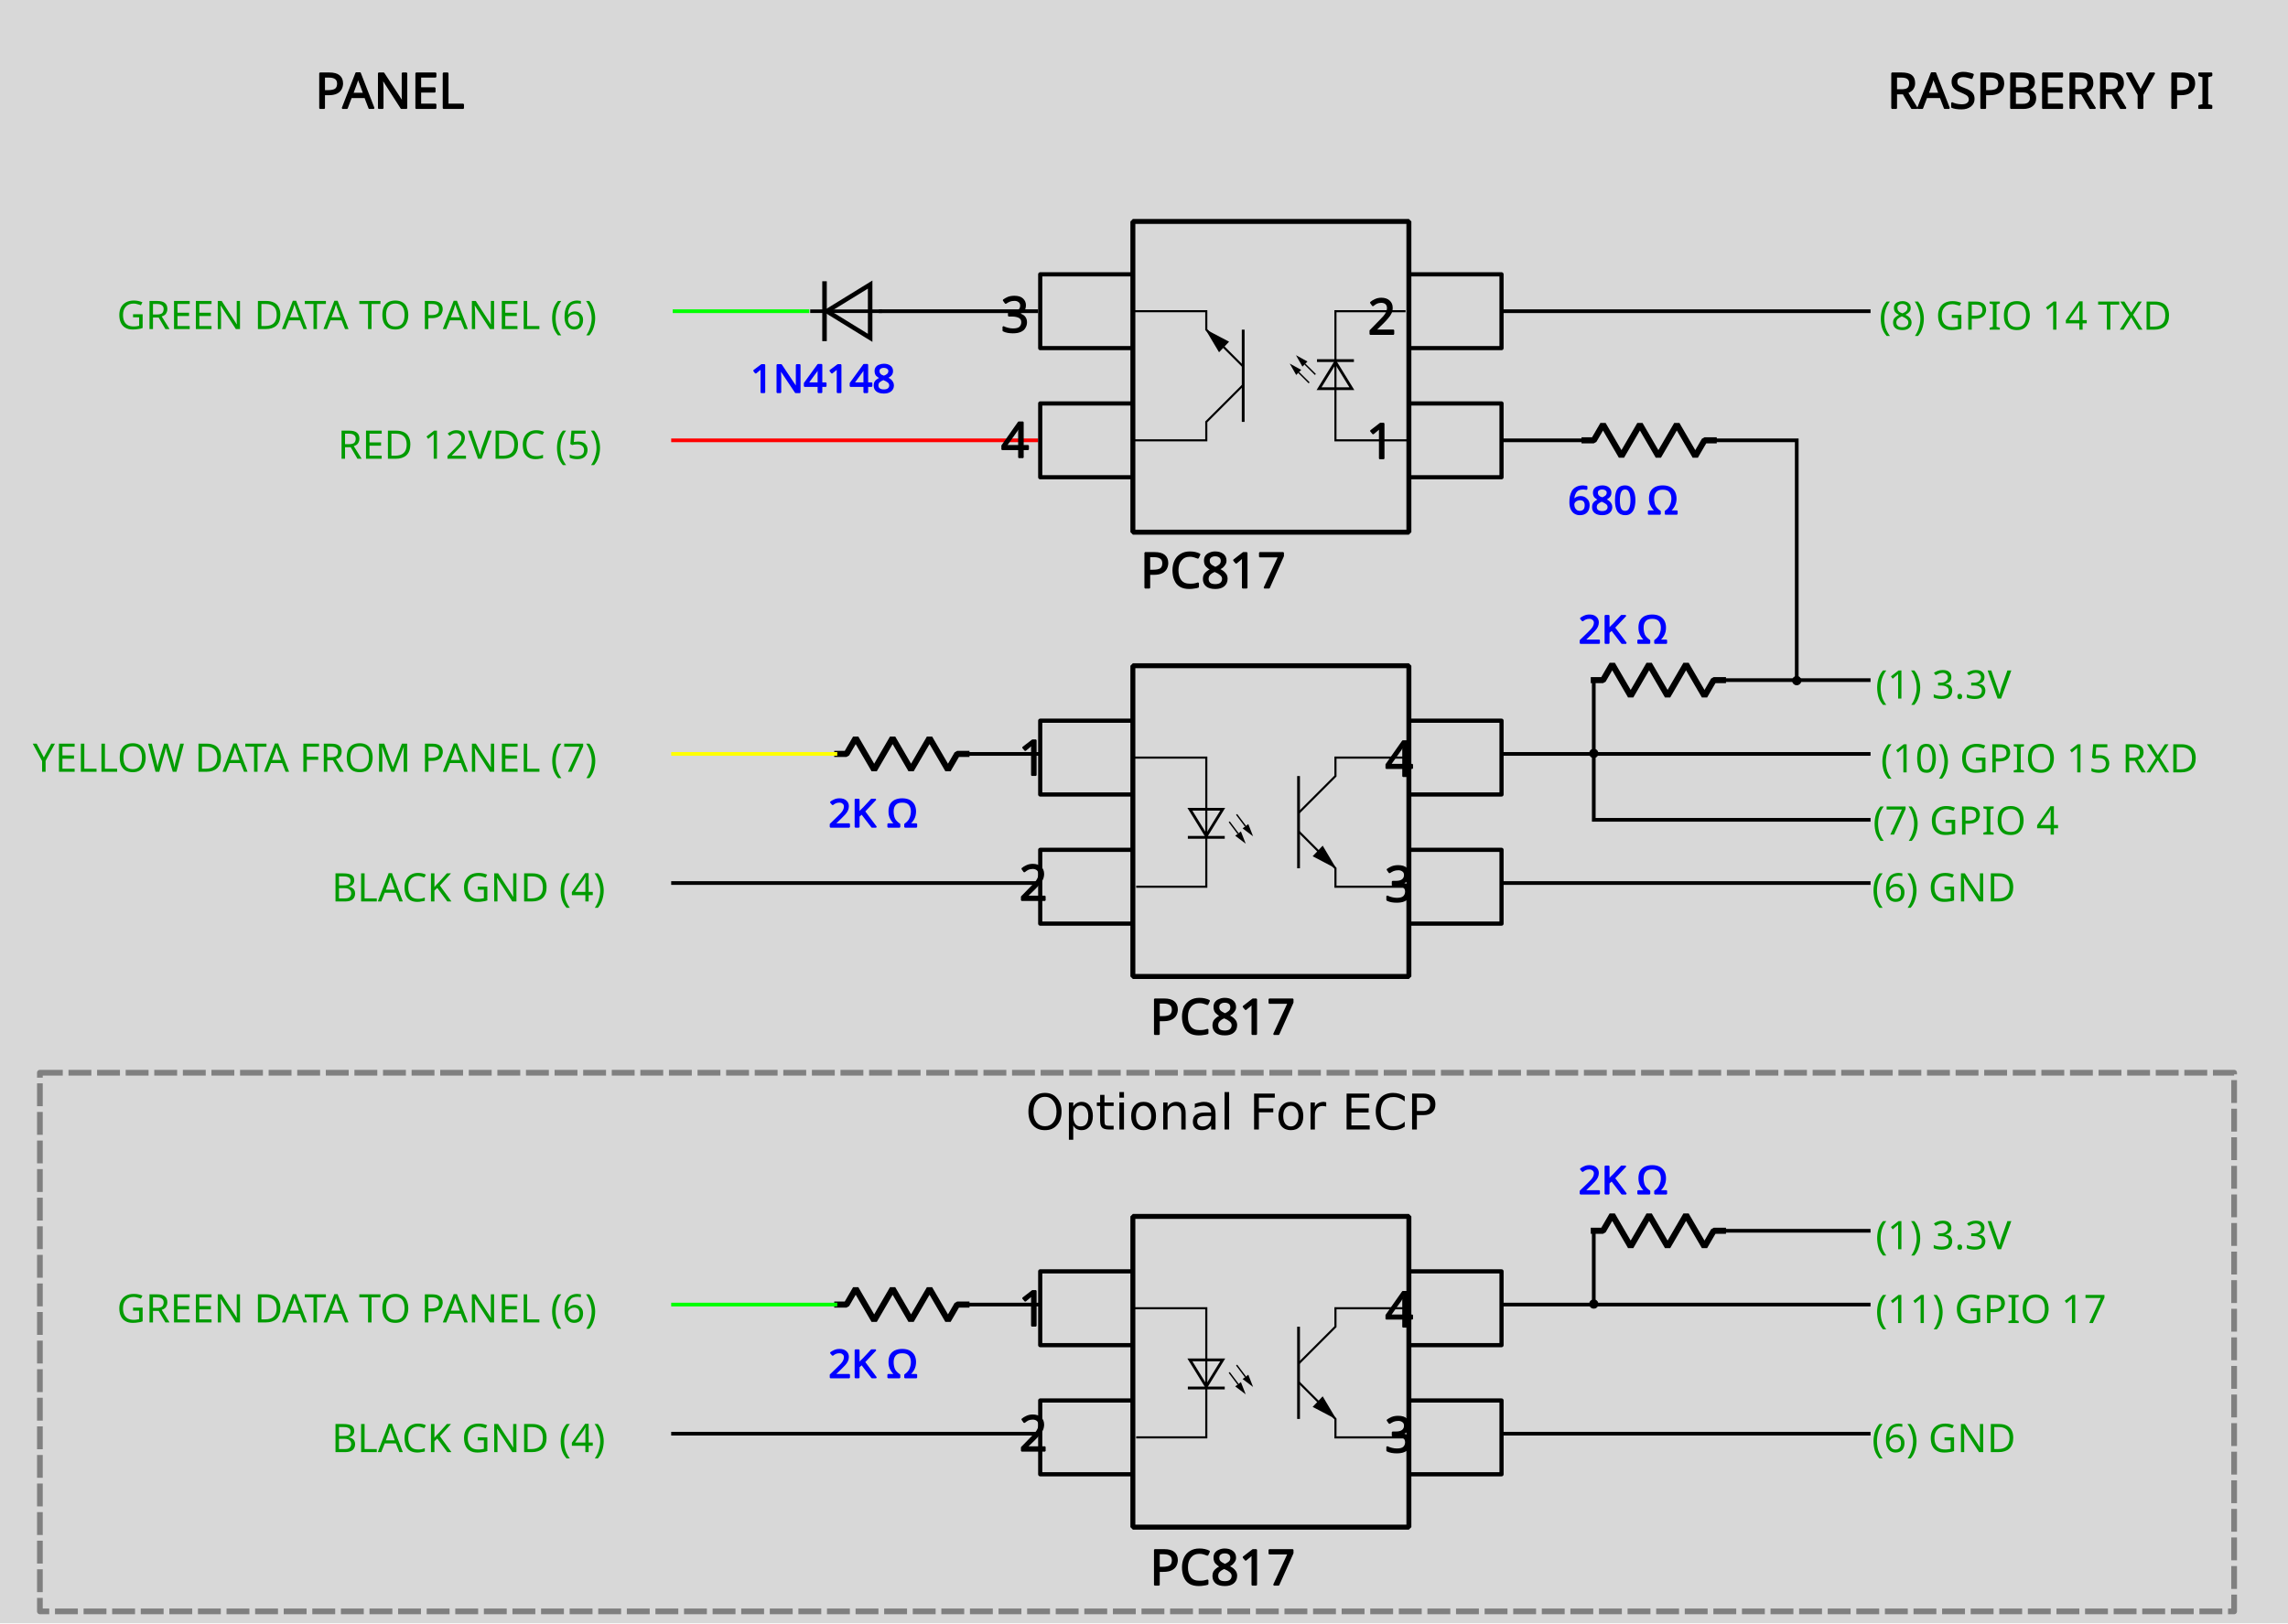
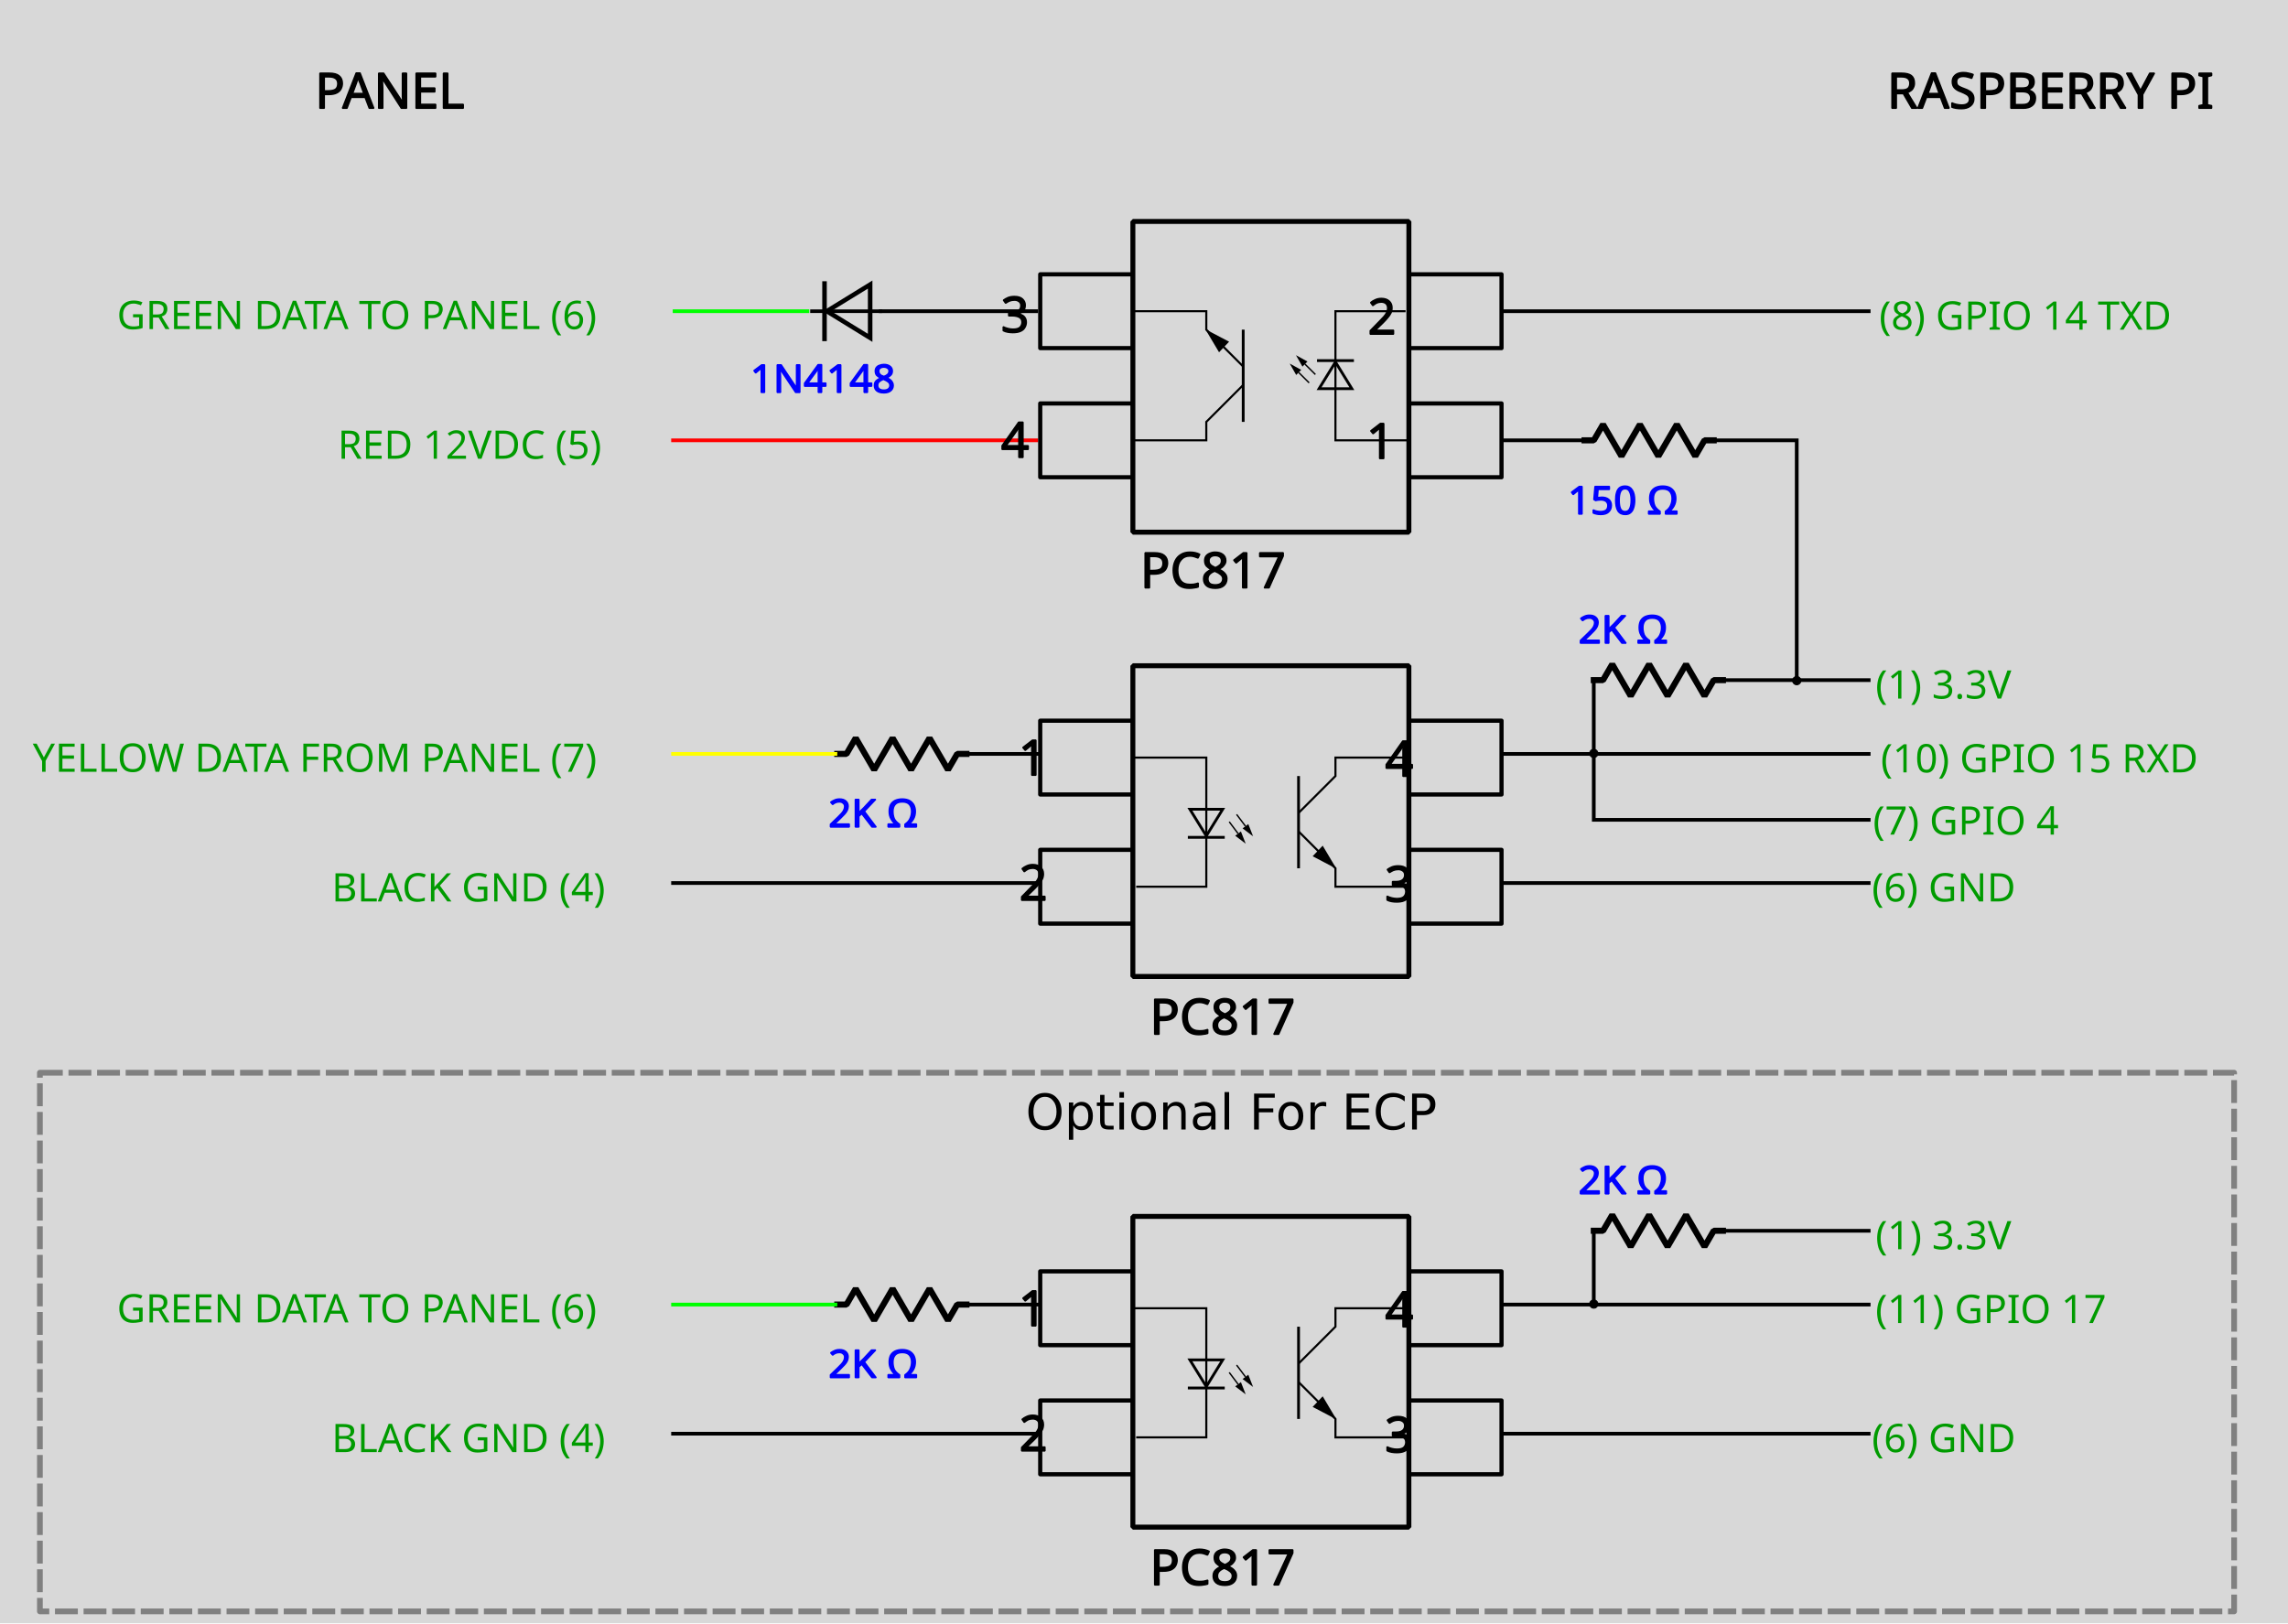
<svg xmlns="http://www.w3.org/2000/svg" width="620" height="440" viewBox="0 0 164.042 116.416" version="1.1" id="svg27338">
  <defs id="defs27335" />
  <g id="background" style="display:inline">
    <rect style="fill:#d8d8d8;stroke-width:0.41;stroke-linejoin:round;stroke-miterlimit:10;stroke-dasharray:1.64, 0.41;fill-opacity:1" id="rect2" width="164.042" height="116.417" x="0" y="-9.5967742e-05" />
  </g>
  <g id="schematic" style="display:inline" transform="translate(-24.23452,-58.24446)">
    <path style="fill:none;stroke:#000000;stroke-width:0.265px;stroke-linecap:butt;stroke-linejoin:miter;stroke-opacity:1" d="M 98.816,121.573 H 72.357" id="path28948" />
    <g id="g32220" transform="translate(24.07075,-55.69743)">
      <path style="fill:none;stroke:#000000;stroke-width:0.436;stroke-linecap:square;stroke-linejoin:bevel;stroke-dasharray:none;stroke-opacity:1" d="m 69.453,168.01 v 0 h -0.661 l -0.661,1.135 -1.323,-2.27 -1.323,2.27 -1.323,-2.27 -1.323,2.27 -1.323,-2.27 -0.661,1.135 h -0.661" id="path29313" />
    </g>
    <g id="g32220-7" transform="translate(78.31033,-60.98909)">
      <path style="fill:none;stroke:#000000;stroke-width:0.436;stroke-linecap:square;stroke-linejoin:bevel;stroke-dasharray:none;stroke-opacity:1" d="m 69.453,168.01 v 0 h -0.661 l -0.661,1.135 -1.323,-2.27 -1.323,2.27 -1.323,-2.27 -1.323,2.27 -1.323,-2.27 -0.661,1.135 h -0.661" id="path29313-5" />
    </g>
    <g id="g32220-7-8" transform="translate(77.64888,-78.18701)">
      <path style="fill:none;stroke:#000000;stroke-width:0.436;stroke-linecap:square;stroke-linejoin:bevel;stroke-dasharray:none;stroke-opacity:1" d="m 69.453,168.01 v 0 h -0.661 l -0.661,1.135 -1.323,-2.27 -1.323,2.27 -1.323,-2.27 -1.323,2.27 -1.323,-2.27 -0.661,1.135 h -0.661" id="path29313-5-4" />
    </g>
    <path style="fill:none;stroke:#000000;stroke-width:0.265px;stroke-linecap:butt;stroke-linejoin:miter;stroke-opacity:1" d="m 93.524,112.313 h 5.292" id="path32222" />
    <path style="fill:none;stroke:#ffff00;stroke-width:0.265px;stroke-linecap:butt;stroke-linejoin:miter;stroke-opacity:1" d="M 84.263,112.313 H 72.357" id="path32224" />
    <text xml:space="preserve" style="font-size:2.822px;font-family:sans-serif;-inkscape-font-specification:'sans-serif, Normal';text-align:center;text-anchor:middle;fill:#0000ff;stroke:#0000ff;stroke-width:0.098;stroke-linecap:square;stroke-linejoin:bevel;stroke-miterlimit:0;stroke-dasharray:none;stroke-opacity:1" x="87.186" y="119.598" id="text34531" transform="scale(1.01737,0.9829264)">
      <tspan id="tspan34529" style="font-size:2.822px;fill:#0000ff;stroke:#0000ff;stroke-width:0.098;stroke-dasharray:none" x="87.186" y="119.598">2K Ω</tspan>
    </text>
    <text xml:space="preserve" style="font-size:2.822px;font-family:sans-serif;-inkscape-font-specification:'sans-serif, Normal';text-align:center;text-anchor:middle;display:inline;fill:#0000ff;stroke:#0000ff;stroke-width:0.098;stroke-linecap:square;stroke-linejoin:bevel;stroke-miterlimit:0;stroke-dasharray:none;stroke-opacity:1" x="83.639" y="87.893" id="text34531-5" transform="scale(1.01737,0.9829264)">
      <tspan id="tspan34529-0" style="font-size:2.822px;fill:#0000ff;stroke:#0000ff;stroke-width:0.098;stroke-dasharray:none" x="83.639" y="87.893">1N4148</tspan>
    </text>
    <text xml:space="preserve" style="font-size:2.822px;font-family:sans-serif;-inkscape-font-specification:'sans-serif, Normal';text-align:center;text-anchor:middle;fill:#0000ff;stroke:#0000ff;stroke-width:0.098;stroke-linecap:square;stroke-linejoin:bevel;stroke-miterlimit:0;stroke-dasharray:none;stroke-opacity:1" x="140.039" y="106.188" id="text34531-9" transform="scale(1.01737,0.9829264)">
      <tspan id="tspan34529-2" style="font-size:2.822px;fill:#0000ff;stroke:#0000ff;stroke-width:0.098;stroke-dasharray:none" x="140.039" y="106.188">2K Ω</tspan>
    </text>
    <text xml:space="preserve" style="font-size:2.822px;font-family:sans-serif;-inkscape-font-specification:'sans-serif, Normal';text-align:center;text-anchor:middle;fill:#0000ff;stroke:#0000ff;stroke-width:0.098;stroke-linecap:square;stroke-linejoin:bevel;stroke-miterlimit:0;stroke-dasharray:none;stroke-opacity:1" x="140.039" y="96.767" id="text34531-9-5" transform="scale(1.01737,0.9829264)">
-       <tspan id="tspan34529-2-0" style="font-size:2.822px;fill:#0000ff;stroke:#0000ff;stroke-width:0.098;stroke-dasharray:none" x="140.039" y="96.767">680 Ω</tspan>
+       <tspan style="font-size:2.822px;fill:#0000ff;stroke:#0000ff;stroke-width:0.098;stroke-dasharray:none" x="140.039" y="96.767" id="tspan2">150 Ω</tspan>
    </text>
    <path style="fill:none;stroke:#000000;stroke-width:0.265px;stroke-linecap:butt;stroke-linejoin:miter;stroke-opacity:1" d="m 131.888,121.573 h 26.458" id="path37532" />
    <path style="fill:none;stroke:#000000;stroke-width:0.265;stroke-linecap:butt;stroke-linejoin:miter;stroke-dasharray:none;stroke-opacity:1" d="m 131.888,112.313 h 26.458" id="path37563" />
    <path style="fill:none;stroke:#000000;stroke-width:0.265px;stroke-linecap:butt;stroke-linejoin:miter;stroke-opacity:1" d="m 138.503,107.021 v 5.292" id="path37592" />
    <path style="fill:none;stroke:#000000;stroke-width:0.265px;stroke-linecap:butt;stroke-linejoin:miter;stroke-opacity:1" d="m 147.763,107.021 h 10.583" id="path37594" />
    <circle style="fill:#000000;stroke:#000000;stroke-width:0.06;stroke-linecap:square;stroke-linejoin:bevel;stroke-miterlimit:0;stroke-dasharray:none;stroke-opacity:1" id="path37648" cx="138.503" cy="112.277" r="0.301" />
    <circle style="fill:#000000;stroke:#000000;stroke-width:0.06;stroke-linecap:square;stroke-linejoin:bevel;stroke-miterlimit:0;stroke-dasharray:none;stroke-opacity:1" id="path37648-3" cx="153.055" cy="107.057" r="0.301" />
    <text xml:space="preserve" style="font-size:2.822px;font-family:sans-serif;-inkscape-font-specification:'sans-serif, Normal';text-align:center;text-anchor:middle;fill:#009b00;fill-opacity:1;stroke:none;stroke-width:0.1;stroke-linecap:square;stroke-linejoin:bevel;stroke-miterlimit:0;stroke-dasharray:none;stroke-opacity:1" x="172.293" y="113.636" id="text37756">
      <tspan id="tspan37754" style="font-size:2.822px;fill:#009b00;fill-opacity:1;stroke:none;stroke-width:0.1;stroke-dasharray:none;stroke-opacity:1" x="172.293" y="113.636">(10) GPIO 15 RXD</tspan>
    </text>
    <text xml:space="preserve" style="font-size:2.822px;font-family:sans-serif;-inkscape-font-specification:'sans-serif, Normal';text-align:center;text-anchor:middle;display:inline;fill:#009b00;fill-opacity:1;stroke:none;stroke-width:0.1;stroke-linecap:square;stroke-linejoin:bevel;stroke-miterlimit:0;stroke-dasharray:none;stroke-opacity:1" x="167.015" y="118.098" id="text37756-3">
      <tspan id="tspan37754-6" style="font-size:2.822px;fill:#009b00;fill-opacity:1;stroke:none;stroke-width:0.1;stroke-dasharray:none;stroke-opacity:1" x="167.015" y="118.098">(7) GPIO 4</tspan>
    </text>
    <text xml:space="preserve" style="font-size:2.822px;font-family:sans-serif;-inkscape-font-specification:'sans-serif, Normal';text-align:center;text-anchor:middle;fill:#009b00;fill-opacity:1;stroke:none;stroke-width:0.1;stroke-linecap:square;stroke-linejoin:bevel;stroke-miterlimit:0;stroke-dasharray:none;stroke-opacity:1" x="171.276" y="81.886" id="text37756-4">
      <tspan id="tspan37754-7" style="font-size:2.822px;fill:#009b00;fill-opacity:1;stroke:none;stroke-width:0.1;stroke-dasharray:none;stroke-opacity:1" x="171.276" y="81.886">(8) GPIO 14 TXD</tspan>
    </text>
    <text xml:space="preserve" style="font-size:2.822px;font-family:sans-serif;-inkscape-font-specification:'sans-serif, Normal';text-align:center;text-anchor:middle;fill:#009b00;fill-opacity:1;stroke:none;stroke-width:0.1;stroke-linecap:square;stroke-linejoin:bevel;stroke-miterlimit:0;stroke-dasharray:none;stroke-opacity:1" x="165.406" y="108.344" id="text37756-2">
      <tspan id="tspan37754-8" style="font-size:2.822px;fill:#009b00;fill-opacity:1;stroke:none;stroke-width:0.1;stroke-dasharray:none;stroke-opacity:1" x="165.406" y="108.344">(1) 3.3V</tspan>
    </text>
    <text xml:space="preserve" style="font-size:2.822px;font-family:sans-serif;-inkscape-font-specification:'sans-serif, Normal';text-align:center;text-anchor:middle;fill:#009b00;fill-opacity:1;stroke:none;stroke-width:0.1;stroke-linecap:square;stroke-linejoin:bevel;stroke-miterlimit:0;stroke-dasharray:none;stroke-opacity:1" x="165.433" y="122.896" id="text37756-2-9">
      <tspan id="tspan37754-8-7" style="font-size:2.822px;fill:#009b00;fill-opacity:1;stroke:none;stroke-width:0.1;stroke-dasharray:none;stroke-opacity:1" x="165.433" y="122.896">(6) GND</tspan>
    </text>
    <text xml:space="preserve" style="font-size:2.822px;font-family:sans-serif;-inkscape-font-specification:'sans-serif, Normal';text-align:center;text-anchor:middle;fill:#009b00;fill-opacity:1;stroke:none;stroke-width:0.1;stroke-linecap:square;stroke-linejoin:bevel;stroke-miterlimit:0;stroke-dasharray:none;stroke-opacity:1" x="59.655" y="122.896" id="text37756-2-9-3">
      <tspan id="tspan37754-8-7-6" style="font-size:2.822px;fill:#009b00;fill-opacity:1;stroke:none;stroke-width:0.1;stroke-dasharray:none;stroke-opacity:1" x="59.655" y="122.896">BLACK GND (4)</tspan>
    </text>
    <text xml:space="preserve" style="font-size:2.822px;font-family:sans-serif;-inkscape-font-specification:'sans-serif, Normal';text-align:center;text-anchor:middle;fill:#009b00;fill-opacity:1;stroke:none;stroke-width:0.1;stroke-linecap:square;stroke-linejoin:bevel;stroke-miterlimit:0;stroke-dasharray:none;stroke-opacity:1" x="59.737" y="91.146" id="text37756-2-9-3-9">
      <tspan id="tspan37754-8-7-6-3" style="font-size:2.822px;fill:#009b00;fill-opacity:1;stroke:none;stroke-width:0.1;stroke-dasharray:none;stroke-opacity:1" x="59.737" y="91.146">RED 12VDC (5)</tspan>
    </text>
    <text xml:space="preserve" style="font-size:2.822px;font-family:sans-serif;-inkscape-font-specification:'sans-serif, Normal';text-align:center;text-anchor:middle;fill:#009b00;fill-opacity:1;stroke:none;stroke-width:0.1;stroke-linecap:square;stroke-linejoin:bevel;stroke-miterlimit:0;stroke-dasharray:none;stroke-opacity:1" x="51.652" y="81.846" id="text37756-2-9-3-9-1">
      <tspan id="tspan37754-8-7-6-3-9" style="font-size:2.822px;fill:#009b00;fill-opacity:1;stroke:none;stroke-width:0.1;stroke-dasharray:none;stroke-opacity:1" x="51.652" y="81.846">GREEN DATA TO PANEL (6)</tspan>
    </text>
    <text xml:space="preserve" style="font-size:2.822px;font-family:sans-serif;-inkscape-font-specification:'sans-serif, Normal';text-align:center;text-anchor:middle;fill:#009b00;fill-opacity:1;stroke:none;stroke-width:0.1;stroke-linecap:square;stroke-linejoin:bevel;stroke-miterlimit:0;stroke-dasharray:none;stroke-opacity:1" x="48.635" y="113.596" id="text37756-2-9-3-1">
      <tspan id="tspan37754-8-7-6-2" style="font-size:2.822px;fill:#009b00;fill-opacity:1;stroke:none;stroke-width:0.1;stroke-dasharray:none;stroke-opacity:1" x="48.635" y="113.596">YELLOW DATA FROM PANEL (7)</tspan>
    </text>
    <path style="fill:none;stroke:#ff0000;stroke-width:0.265;stroke-linecap:butt;stroke-linejoin:miter;stroke-dasharray:none;stroke-opacity:1" d="M 98.666,89.823 H 72.357" id="path39156" />
    <path style="fill:none;stroke:#000000;stroke-width:0.265px;stroke-linecap:butt;stroke-linejoin:miter;stroke-opacity:1" d="m 131.888,80.563 h 26.458" id="path39470" />
    <path style="fill:none;stroke:#000000;stroke-width:0.265px;stroke-linecap:butt;stroke-linejoin:miter;stroke-opacity:1" d="m 131.888,89.823 h 5.821" id="path40501" />
    <path style="fill:none;stroke:#000000;stroke-width:0.265px;stroke-linecap:butt;stroke-linejoin:miter;stroke-opacity:1" d="m 147.234,89.823 h 5.821 v 17.198" id="path40503" />
    <text xml:space="preserve" style="font-size:3.528px;font-family:sans-serif;-inkscape-font-specification:'sans-serif, Normal';text-align:center;text-anchor:middle;fill:#000000;fill-opacity:1;stroke:#000000;stroke-width:0.1;stroke-linecap:square;stroke-linejoin:bevel;stroke-miterlimit:0;stroke-dasharray:none;stroke-opacity:1" x="54.475" y="66.011" id="text41484">
      <tspan id="tspan41482" style="font-size:3.528px;fill:#000000;stroke:#000000;stroke-width:0.1" x="54.475" y="66.011">PANEL</tspan>
    </text>
    <text xml:space="preserve" style="font-size:3.528px;font-family:sans-serif;-inkscape-font-specification:'sans-serif, Normal';text-align:center;text-anchor:middle;display:inline;fill:#000000;fill-opacity:1;stroke:#000000;stroke-width:0.1;stroke-linecap:square;stroke-linejoin:bevel;stroke-miterlimit:0;stroke-dasharray:none;stroke-opacity:1" x="173.538" y="66.011" id="text41484-6">
      <tspan id="tspan41482-1" style="font-size:3.528px;fill:#000000;stroke:#000000;stroke-width:0.1" x="173.538" y="66.011">RASPBERRY PI</tspan>
    </text>
    <g id="g5116" transform="translate(4.204609,10.44841)">
      <g id="g37530-3" transform="translate(20.5276,-65.88125)" style="display:inline">
        <path style="fill:none;stroke:#000000;stroke-width:0.355;stroke-linecap:round;stroke-miterlimit:0;stroke-dasharray:none;stroke-opacity:1" d="m 80.725,161.423 h 19.789 v 22.285 H 80.725 Z" id="path1387-6" />
        <path id="path4688-75" style="fill:#000000;stroke:#000000;stroke-width:0.3;stroke-linecap:round;stroke-linejoin:round;stroke-miterlimit:0;stroke-dasharray:none;stroke-opacity:1" d="m 100.542,179.917 h 6.615 m 0,-5.292 v 5.292 m -6.615,-5.292 h 6.615" />
        <path id="path4688-6-3" style="fill:#000000;stroke:#000000;stroke-width:0.3;stroke-linecap:round;stroke-miterlimit:0;stroke-dasharray:none;stroke-opacity:1" d="m 100.542,170.656 h 6.615 m 0,-5.292 v 5.292 m -6.615,-5.292 h 6.615" />
        <path id="path4688-7-5" style="fill:#000000;stroke:#000000;stroke-width:0.3;stroke-linecap:round;stroke-miterlimit:0;stroke-dasharray:none;stroke-opacity:1" d="m 80.698,179.917 h -6.615 m 0,-5.292 v 5.292 M 80.698,174.625 h -6.615" />
        <path id="path4688-6-5-6" style="fill:#000000;stroke:#000000;stroke-width:0.3;stroke-linecap:round;stroke-miterlimit:0;stroke-dasharray:none;stroke-opacity:1" d="m 80.698,170.656 h -6.615 m 0,-5.292 v 5.292 m 6.615,-5.292 h -6.615" />
        <text xml:space="preserve" style="font-size:3.528px;font-family:sans-serif;-inkscape-font-specification:'sans-serif, Normal';text-align:center;text-anchor:middle;fill:#000000;stroke:#000000;stroke-width:0.1;stroke-miterlimit:0;stroke-dasharray:none;stroke-opacity:1" x="77.661" y="169.273" id="text4818-2">
          <tspan id="tspan4816-9" style="font-size:3.528px;stroke-width:0.1;stroke-dasharray:none" x="77.661" y="169.273">1</tspan>
        </text>
        <text xml:space="preserve" style="font-size:3.528px;font-family:sans-serif;-inkscape-font-specification:'sans-serif, Normal';text-align:center;text-anchor:middle;fill:#000000;stroke:#000000;stroke-width:0.1;stroke-miterlimit:0;stroke-dasharray:none;stroke-opacity:1" x="77.713" y="178.242" id="text4872-1">
          <tspan id="tspan4870-2" style="stroke-width:0.1" x="77.713" y="178.242">2</tspan>
        </text>
        <text xml:space="preserve" style="font-size:3.528px;font-family:sans-serif;-inkscape-font-specification:'sans-serif, Normal';text-align:center;text-anchor:middle;fill:#000000;stroke:#000000;stroke-width:0.1;stroke-miterlimit:0;stroke-dasharray:none;stroke-opacity:1" x="103.929" y="178.337" id="text4876-7">
          <tspan id="tspan4874-09" style="stroke-width:0.1" x="103.929" y="178.337">3</tspan>
        </text>
        <text xml:space="preserve" style="font-size:3.528px;font-family:sans-serif;-inkscape-font-specification:'sans-serif, Normal';text-align:center;text-anchor:middle;fill:#000000;stroke:#000000;stroke-width:0.1;stroke-miterlimit:0;stroke-dasharray:none;stroke-opacity:1" x="103.943" y="169.352" id="text4880-3">
          <tspan id="tspan4878-6" style="stroke-width:0.1" x="103.943" y="169.352">4</tspan>
        </text>
        <text xml:space="preserve" style="font-size:3.528px;font-family:sans-serif;-inkscape-font-specification:'sans-serif, Normal';text-align:center;text-anchor:middle;fill:#000000;stroke:#000000;stroke-width:0.1;stroke-miterlimit:0;stroke-dasharray:none;stroke-opacity:1" x="91.281" y="187.854" id="text4884-0">
          <tspan id="tspan4882-6" style="stroke-width:0.1" x="91.281" y="187.854">PC817</tspan>
        </text>
        <path style="fill:none;stroke:#000000;stroke-width:0.2;stroke-linecap:butt;stroke-linejoin:miter;stroke-dasharray:none;stroke-opacity:1" d="M 84.667,173.729 H 87.312" id="path5028-2" />
        <path style="fill:none;stroke:#000000;stroke-width:0.2;stroke-linecap:butt;stroke-linejoin:miter;stroke-dasharray:none;stroke-opacity:1" d="m 84.814,171.715 h 2.352 l -1.176,1.911 z" id="path6636-6" />
        <path style="fill:none;stroke:#000000;stroke-width:0.15;stroke-linecap:butt;stroke-linejoin:miter;stroke-dasharray:none;stroke-opacity:1" d="m 80.698,168.01 h 5.292 v 9.26 H 80.963 v 0" id="path6642-1" />
        <path style="fill:none;stroke:#000000;stroke-width:0.2;stroke-linecap:butt;stroke-linejoin:miter;stroke-dasharray:none;stroke-opacity:1" d="m 92.604,169.333 v 6.615" id="path14041-8" />
        <path style="fill:none;stroke:#000000;stroke-width:0.15;stroke-linecap:butt;stroke-linejoin:miter;stroke-dasharray:none;stroke-opacity:1" d="M 92.604,171.979 95.25,169.333 v -1.323 h 5.292" id="path19129-7" />
        <path style="fill:none;stroke:#000000;stroke-width:0.15;stroke-linecap:butt;stroke-linejoin:miter;stroke-dasharray:none;stroke-opacity:1" d="m 92.604,173.302 2.646,2.646 v 1.323 h 5.292" id="path19131-9" />
        <path style="fill:#000000;fill-opacity:1;stroke:#000000;stroke-width:0;stroke-linecap:butt;stroke-linejoin:miter;stroke-dasharray:none;stroke-opacity:1" d="m 93.615,175.085 c 1.704,0.895 1.704,0.895 1.704,0.895 l -0.984,-1.654 z" id="path20655-2" />
      </g>
      <g id="g2026" transform="translate(-2.496313,-2.44316)">
        <g id="g1884">
          <path style="fill:#000000;fill-opacity:1;stroke:#000000;stroke-width:0;stroke-linecap:butt;stroke-linejoin:miter;stroke-dasharray:none;stroke-opacity:1" d="m 111.087,110.177 c 0.752,0.569 0.752,0.569 0.752,0.569 l -0.343,-0.878 z" id="path20655" />
          <path style="fill:none;stroke:#000000;stroke-width:0.1;stroke-linecap:butt;stroke-linejoin:miter;stroke-dasharray:none;stroke-opacity:1" d="m 111.294,110.022 -0.636,-0.846" id="path591" />
        </g>
        <g id="g1884-0" style="display:inline" transform="translate(0.5291665,-0.5291662)">
          <path style="fill:#000000;fill-opacity:1;stroke:#000000;stroke-width:0;stroke-linecap:butt;stroke-linejoin:miter;stroke-dasharray:none;stroke-opacity:1" d="m 111.087,110.177 c 0.752,0.569 0.752,0.569 0.752,0.569 l -0.343,-0.878 z" id="path20655-23" />
          <path style="fill:none;stroke:#000000;stroke-width:0.1;stroke-linecap:butt;stroke-linejoin:miter;stroke-dasharray:none;stroke-opacity:1" d="m 111.294,110.022 -0.636,-0.846" id="path591-7" />
        </g>
      </g>
    </g>
    <g id="g5149" transform="translate(4.204609,10.44841)">
      <g id="g28946" transform="translate(21.16666,-66.14584)">
        <text xml:space="preserve" style="font-size:3.528px;font-family:sans-serif;-inkscape-font-specification:'sans-serif, Normal';text-align:center;text-anchor:middle;fill:#000000;stroke:#000000;stroke-width:0.1;stroke-miterlimit:0;stroke-dasharray:none;stroke-opacity:1" x="89.958" y="156.104" id="text4884-6">
          <tspan id="tspan4882-1" style="stroke-width:0.1" x="89.958" y="156.104">PC817</tspan>
        </text>
        <g id="g28921" transform="translate(1.345299)">
          <path style="fill:none;stroke:#000000;stroke-width:0.355;stroke-linecap:round;stroke-miterlimit:0;stroke-dasharray:none;stroke-opacity:1" d="M 98.53,152.108 H 78.741 V 129.823 h 19.789 z" id="path1387-5" />
          <path id="path4688-62" style="fill:#000000;stroke:#000000;stroke-width:0.3;stroke-linecap:round;stroke-linejoin:round;stroke-miterlimit:0;stroke-dasharray:none;stroke-opacity:1" d="m 78.714,133.615 h -6.615 m 0,5.292 v -5.292 m 6.615,5.292 h -6.615" />
          <path id="path4688-6-9" style="fill:#000000;stroke:#000000;stroke-width:0.3;stroke-linecap:round;stroke-miterlimit:0;stroke-dasharray:none;stroke-opacity:1" d="m 78.714,142.875 h -6.615 m 0,5.292 v -5.292 m 6.615,5.292 h -6.615" />
          <path id="path4688-7-1" style="fill:#000000;stroke:#000000;stroke-width:0.3;stroke-linecap:round;stroke-miterlimit:0;stroke-dasharray:none;stroke-opacity:1" d="m 98.557,133.615 h 6.615 m 0,5.292 v -5.292 m -6.615,5.292 h 6.615" />
          <path id="path4688-6-5-2" style="fill:#000000;stroke:#000000;stroke-width:0.3;stroke-linecap:round;stroke-miterlimit:0;stroke-dasharray:none;stroke-opacity:1" d="m 98.557,142.875 h 6.615 m 0,5.292 v -5.292 m -6.615,5.292 h 6.615" />
          <text xml:space="preserve" style="font-size:3.528px;font-family:sans-serif;-inkscape-font-specification:'sans-serif, Normal';text-align:center;text-anchor:middle;fill:#000000;stroke:#000000;stroke-width:0.1;stroke-miterlimit:0;stroke-dasharray:none;stroke-opacity:1" x="101.532" y="146.83" id="text4818-7">
            <tspan id="tspan4816-0" style="font-size:3.528px;stroke-width:0.1;stroke-dasharray:none" x="101.532" y="146.83">1</tspan>
          </text>
          <text xml:space="preserve" style="font-size:3.528px;font-family:sans-serif;-inkscape-font-specification:'sans-serif, Normal';text-align:center;text-anchor:middle;fill:#000000;stroke:#000000;stroke-width:0.1;stroke-miterlimit:0;stroke-dasharray:none;stroke-opacity:1" x="101.637" y="137.908" id="text4872-9">
            <tspan id="tspan4870-3" style="stroke-width:0.1" x="101.637" y="137.908">2</tspan>
          </text>
          <text xml:space="preserve" style="font-size:3.528px;font-family:sans-serif;-inkscape-font-specification:'sans-serif, Normal';text-align:center;text-anchor:middle;fill:#000000;stroke:#000000;stroke-width:0.1;stroke-miterlimit:0;stroke-dasharray:none;stroke-opacity:1" x="75.34" y="137.763" id="text4876-6">
            <tspan id="tspan4874-0" style="stroke-width:0.1" x="75.34" y="137.763">3</tspan>
          </text>
          <text xml:space="preserve" style="font-size:3.528px;font-family:sans-serif;-inkscape-font-specification:'sans-serif, Normal';text-align:center;text-anchor:middle;fill:#000000;stroke:#000000;stroke-width:0.1;stroke-miterlimit:0;stroke-dasharray:none;stroke-opacity:1" x="75.338" y="146.751" id="text4880-6">
            <tspan id="tspan4878-2" style="stroke-width:0.1" x="75.338" y="146.751">4</tspan>
          </text>
          <path style="fill:none;stroke:#000000;stroke-width:0.2;stroke-linecap:butt;stroke-linejoin:miter;stroke-dasharray:none;stroke-opacity:1" d="M 94.589,139.803 H 91.943" id="path5028-8" />
          <path style="fill:none;stroke:#000000;stroke-width:0.2;stroke-linecap:butt;stroke-linejoin:miter;stroke-dasharray:none;stroke-opacity:1" d="m 94.442,141.817 h -2.352 l 1.176,-1.911 z" id="path6636-7" />
          <path style="fill:none;stroke:#000000;stroke-width:0.15;stroke-linecap:butt;stroke-linejoin:miter;stroke-dasharray:none;stroke-opacity:1" d="m 98.557,145.521 h -5.292 v -9.26 h 5.027 v 0" id="path6642-9" />
          <path style="fill:none;stroke:#000000;stroke-width:0.2;stroke-linecap:butt;stroke-linejoin:miter;stroke-dasharray:none;stroke-opacity:1" d="m 86.651,144.198 v -6.615" id="path14041-2" />
          <path style="fill:none;stroke:#000000;stroke-width:0.15;stroke-linecap:butt;stroke-linejoin:miter;stroke-dasharray:none;stroke-opacity:1" d="m 86.651,141.552 -2.646,2.646 v 1.323 h -5.292" id="path19129-0" />
          <path style="fill:none;stroke:#000000;stroke-width:0.15;stroke-linecap:butt;stroke-linejoin:miter;stroke-dasharray:none;stroke-opacity:1" d="m 86.651,140.229 -2.646,-2.646 v -1.323 h -5.292" id="path19131-2" />
          <path style="fill:#000000;fill-opacity:1;stroke:#000000;stroke-width:0;stroke-linecap:butt;stroke-linejoin:miter;stroke-dasharray:none;stroke-opacity:1" d="m 85.64,138.447 c -1.704,-0.895 -1.704,-0.895 -1.704,-0.895 l 0.984,1.654 z" id="path20655-3" />
        </g>
      </g>
      <g id="g2018" transform="rotate(171.7547,113.4406,74.27213)">
        <g id="g1884-5" style="display:inline" transform="translate(1.947937,-35.40968)">
          <path style="fill:#000000;fill-opacity:1;stroke:#000000;stroke-width:0;stroke-linecap:butt;stroke-linejoin:miter;stroke-dasharray:none;stroke-opacity:1" d="m 111.087,110.177 c 0.752,0.569 0.752,0.569 0.752,0.569 l -0.343,-0.878 z" id="path20655-9" />
          <path style="fill:none;stroke:#000000;stroke-width:0.1;stroke-linecap:butt;stroke-linejoin:miter;stroke-dasharray:none;stroke-opacity:1" d="m 111.294,110.022 -0.636,-0.846" id="path591-2" />
        </g>
        <g id="g1884-0-2" style="display:inline" transform="translate(2.477103,-35.93885)">
          <path style="fill:#000000;fill-opacity:1;stroke:#000000;stroke-width:0;stroke-linecap:butt;stroke-linejoin:miter;stroke-dasharray:none;stroke-opacity:1" d="m 111.087,110.177 c 0.752,0.569 0.752,0.569 0.752,0.569 l -0.343,-0.878 z" id="path20655-23-8" />
          <path style="fill:none;stroke:#000000;stroke-width:0.1;stroke-linecap:butt;stroke-linejoin:miter;stroke-dasharray:none;stroke-opacity:1" d="m 111.294,110.022 -0.636,-0.846" id="path591-7-9" />
        </g>
      </g>
    </g>
    <g id="g3992" transform="translate(4.600684,10.44841)">
      <g id="g3971" transform="matrix(0,1.624236,-1.624236,0,278.1517,21.88762)">
        <path style="display:inline;fill:none;stroke:#000000;stroke-width:0.2;stroke-linecap:butt;stroke-linejoin:miter;stroke-dasharray:none;stroke-opacity:1" d="m 28.369,122.767 h 2.646" id="path5028-2-8-4" />
        <g id="g3966">
          <path style="display:inline;fill:none;stroke:#000000;stroke-width:0.2;stroke-linecap:butt;stroke-linejoin:miter;stroke-dasharray:none;stroke-opacity:1" d="m 28.516,120.753 h 2.352 l -1.176,1.911 z" id="path6636-6-6-9" />
        </g>
      </g>
      <path style="fill:none;stroke:#000000;stroke-width:0.257;stroke-linecap:butt;stroke-linejoin:miter;stroke-dasharray:none;stroke-opacity:1" d="m 82.88,70.115 h -5.157 v 0" id="path3973" />
    </g>
    <path style="fill:none;stroke:#000000;stroke-width:0.268px;stroke-linecap:butt;stroke-linejoin:miter;stroke-opacity:1" d="m 87.25,80.563 11.411,10e-7" id="path3994" />
    <path style="fill:none;stroke:#00ff00;stroke-width:0.265px;stroke-linecap:butt;stroke-linejoin:miter;stroke-opacity:1" d="m 82.257,80.563 -9.79,10e-7" id="path4045" />
    <path style="fill:none;stroke:#000000;stroke-width:0.265px;stroke-linecap:butt;stroke-linejoin:miter;stroke-opacity:1" d="m 138.503,112.277 v 4.763 h 19.844" id="path748" />
    <path style="display:inline;fill:none;stroke:#000000;stroke-width:0.265px;stroke-linecap:butt;stroke-linejoin:miter;stroke-opacity:1" d="M 98.816,161.065 H 72.357" id="path28948-6" />
    <g id="g32220-1" transform="translate(24.07076,-16.2057)" style="display:inline">
      <path style="fill:none;stroke:#000000;stroke-width:0.436;stroke-linecap:square;stroke-linejoin:bevel;stroke-dasharray:none;stroke-opacity:1" d="m 69.453,168.01 v 0 h -0.661 l -0.661,1.135 -1.323,-2.27 -1.323,2.27 -1.323,-2.27 -1.323,2.27 -1.323,-2.27 -0.661,1.135 h -0.661" id="path29313-55" />
    </g>
    <g id="g32220-7-4" transform="translate(78.31034,-21.49737)" style="display:inline">
      <path style="fill:none;stroke:#000000;stroke-width:0.436;stroke-linecap:square;stroke-linejoin:bevel;stroke-dasharray:none;stroke-opacity:1" d="m 69.453,168.01 v 0 h -0.661 l -0.661,1.135 -1.323,-2.27 -1.323,2.27 -1.323,-2.27 -1.323,2.27 -1.323,-2.27 -0.661,1.135 h -0.661" id="path29313-5-7" />
    </g>
    <path style="display:inline;fill:none;stroke:#000000;stroke-width:0.265px;stroke-linecap:butt;stroke-linejoin:miter;stroke-opacity:1" d="m 93.524,151.805 h 5.292" id="path32222-6" />
    <path style="display:inline;fill:none;stroke:#00ff00;stroke-width:0.265px;stroke-linecap:butt;stroke-linejoin:miter;stroke-opacity:1" d="M 84.263,151.805 H 72.357" id="path32224-5" />
    <text xml:space="preserve" style="font-size:2.822px;font-family:sans-serif;-inkscape-font-specification:'sans-serif, Normal';text-align:center;text-anchor:middle;display:inline;fill:#0000ff;stroke:#0000ff;stroke-width:0.098;stroke-linecap:square;stroke-linejoin:bevel;stroke-miterlimit:0;stroke-dasharray:none;stroke-opacity:1" x="87.186" y="159.775" id="text34531-6" transform="scale(1.01737,0.9829264)">
      <tspan id="tspan34529-9" style="font-size:2.822px;fill:#0000ff;stroke:#0000ff;stroke-width:0.098;stroke-dasharray:none" x="87.186" y="159.775">2K Ω</tspan>
    </text>
    <text xml:space="preserve" style="font-size:2.822px;font-family:sans-serif;-inkscape-font-specification:'sans-serif, Normal';text-align:center;text-anchor:middle;display:inline;fill:#0000ff;stroke:#0000ff;stroke-width:0.098;stroke-linecap:square;stroke-linejoin:bevel;stroke-miterlimit:0;stroke-dasharray:none;stroke-opacity:1" x="140.039" y="146.366" id="text34531-9-3" transform="scale(1.01737,0.9829264)">
      <tspan id="tspan34529-2-7" style="font-size:2.822px;fill:#0000ff;stroke:#0000ff;stroke-width:0.098;stroke-dasharray:none" x="140.039" y="146.366">2K Ω</tspan>
    </text>
    <path style="display:inline;fill:none;stroke:#000000;stroke-width:0.265px;stroke-linecap:butt;stroke-linejoin:miter;stroke-opacity:1" d="m 131.888,161.065 h 26.458" id="path37532-4" />
    <path style="display:inline;fill:none;stroke:#000000;stroke-width:0.265;stroke-linecap:butt;stroke-linejoin:miter;stroke-dasharray:none;stroke-opacity:1" d="m 131.888,151.805 h 26.458" id="path37563-5" />
    <path style="display:inline;fill:none;stroke:#000000;stroke-width:0.265px;stroke-linecap:butt;stroke-linejoin:miter;stroke-opacity:1" d="m 138.503,146.513 v 5.292" id="path37592-2" />
    <path style="display:inline;fill:none;stroke:#000000;stroke-width:0.265px;stroke-linecap:butt;stroke-linejoin:miter;stroke-opacity:1" d="m 147.763,146.513 h 10.583" id="path37594-5" />
    <circle style="display:inline;fill:#000000;stroke:#000000;stroke-width:0.06;stroke-linecap:square;stroke-linejoin:bevel;stroke-miterlimit:0;stroke-dasharray:none;stroke-opacity:1" id="path37648-4" cx="138.503" cy="151.768" r="0.301" />
    <text xml:space="preserve" style="font-size:2.822px;font-family:sans-serif;-inkscape-font-specification:'sans-serif, Normal';text-align:center;text-anchor:middle;display:inline;fill:#009b00;fill-opacity:1;stroke:none;stroke-width:0.1;stroke-linecap:square;stroke-linejoin:bevel;stroke-miterlimit:0;stroke-dasharray:none;stroke-opacity:1" x="168.81" y="153.128" id="text37756-44">
      <tspan id="tspan37754-3" style="font-size:2.822px;fill:#009b00;fill-opacity:1;stroke:none;stroke-width:0.1;stroke-dasharray:none;stroke-opacity:1" x="168.81" y="153.128">(11) GPIO 17</tspan>
    </text>
    <text xml:space="preserve" style="font-size:2.822px;font-family:sans-serif;-inkscape-font-specification:'sans-serif, Normal';text-align:center;text-anchor:middle;display:inline;fill:#009b00;fill-opacity:1;stroke:none;stroke-width:0.1;stroke-linecap:square;stroke-linejoin:bevel;stroke-miterlimit:0;stroke-dasharray:none;stroke-opacity:1" x="165.406" y="147.836" id="text37756-2-8">
      <tspan id="tspan37754-8-6" style="font-size:2.822px;fill:#009b00;fill-opacity:1;stroke:none;stroke-width:0.1;stroke-dasharray:none;stroke-opacity:1" x="165.406" y="147.836">(1) 3.3V</tspan>
    </text>
    <text xml:space="preserve" style="font-size:2.822px;font-family:sans-serif;-inkscape-font-specification:'sans-serif, Normal';text-align:center;text-anchor:middle;display:inline;fill:#009b00;fill-opacity:1;stroke:none;stroke-width:0.1;stroke-linecap:square;stroke-linejoin:bevel;stroke-miterlimit:0;stroke-dasharray:none;stroke-opacity:1" x="165.433" y="162.388" id="text37756-2-9-8">
      <tspan id="tspan37754-8-7-8" style="font-size:2.822px;fill:#009b00;fill-opacity:1;stroke:none;stroke-width:0.1;stroke-dasharray:none;stroke-opacity:1" x="165.433" y="162.388">(6) GND</tspan>
    </text>
    <text xml:space="preserve" style="font-size:2.822px;font-family:sans-serif;-inkscape-font-specification:'sans-serif, Normal';text-align:center;text-anchor:middle;display:inline;fill:#009b00;fill-opacity:1;stroke:none;stroke-width:0.1;stroke-linecap:square;stroke-linejoin:bevel;stroke-miterlimit:0;stroke-dasharray:none;stroke-opacity:1" x="59.655" y="162.388" id="text37756-2-9-3-4">
      <tspan id="tspan37754-8-7-6-31" style="font-size:2.822px;fill:#009b00;fill-opacity:1;stroke:none;stroke-width:0.1;stroke-dasharray:none;stroke-opacity:1" x="59.655" y="162.388">BLACK GND (4)</tspan>
    </text>
    <text xml:space="preserve" style="font-size:2.822px;font-family:sans-serif;-inkscape-font-specification:'sans-serif, Normal';text-align:center;text-anchor:middle;display:inline;fill:#009b00;fill-opacity:1;stroke:none;stroke-width:0.1;stroke-linecap:square;stroke-linejoin:bevel;stroke-miterlimit:0;stroke-dasharray:none;stroke-opacity:1" x="51.652" y="153.088" id="text37756-2-9-3-1-4">
      <tspan id="tspan37754-8-7-6-2-9" style="font-size:2.822px;fill:#009b00;fill-opacity:1;stroke:none;stroke-width:0.1;stroke-dasharray:none;stroke-opacity:1" x="51.652" y="153.088">GREEN DATA TO PANEL (6)</tspan>
    </text>
    <g id="g5116-2" transform="translate(4.204612,49.94013)" style="display:inline">
      <g id="g37530-3-0" transform="translate(20.5276,-65.88125)" style="display:inline">
        <path style="fill:none;stroke:#000000;stroke-width:0.355;stroke-linecap:round;stroke-miterlimit:0;stroke-dasharray:none;stroke-opacity:1" d="m 80.725,161.423 h 19.789 v 22.285 H 80.725 Z" id="path1387-6-6" />
        <path id="path4688-75-8" style="fill:#000000;stroke:#000000;stroke-width:0.3;stroke-linecap:round;stroke-linejoin:round;stroke-miterlimit:0;stroke-dasharray:none;stroke-opacity:1" d="m 100.542,179.917 h 6.615 m 0,-5.292 v 5.292 m -6.615,-5.292 h 6.615" />
        <path id="path4688-6-3-9" style="fill:#000000;stroke:#000000;stroke-width:0.3;stroke-linecap:round;stroke-miterlimit:0;stroke-dasharray:none;stroke-opacity:1" d="m 100.542,170.656 h 6.615 m 0,-5.292 v 5.292 m -6.615,-5.292 h 6.615" />
        <path id="path4688-7-5-2" style="fill:#000000;stroke:#000000;stroke-width:0.3;stroke-linecap:round;stroke-miterlimit:0;stroke-dasharray:none;stroke-opacity:1" d="m 80.698,179.917 h -6.615 m 0,-5.292 v 5.292 M 80.698,174.625 h -6.615" />
        <path id="path4688-6-5-6-6" style="fill:#000000;stroke:#000000;stroke-width:0.3;stroke-linecap:round;stroke-miterlimit:0;stroke-dasharray:none;stroke-opacity:1" d="m 80.698,170.656 h -6.615 m 0,-5.292 v 5.292 m 6.615,-5.292 h -6.615" />
        <text xml:space="preserve" style="font-size:3.528px;font-family:sans-serif;-inkscape-font-specification:'sans-serif, Normal';text-align:center;text-anchor:middle;fill:#000000;stroke:#000000;stroke-width:0.1;stroke-miterlimit:0;stroke-dasharray:none;stroke-opacity:1" x="77.661" y="169.273" id="text4818-2-6">
          <tspan id="tspan4816-9-4" style="font-size:3.528px;stroke-width:0.1;stroke-dasharray:none" x="77.661" y="169.273">1</tspan>
        </text>
        <text xml:space="preserve" style="font-size:3.528px;font-family:sans-serif;-inkscape-font-specification:'sans-serif, Normal';text-align:center;text-anchor:middle;fill:#000000;stroke:#000000;stroke-width:0.1;stroke-miterlimit:0;stroke-dasharray:none;stroke-opacity:1" x="77.713" y="178.242" id="text4872-1-9">
          <tspan id="tspan4870-2-5" style="stroke-width:0.1" x="77.713" y="178.242">2</tspan>
        </text>
        <text xml:space="preserve" style="font-size:3.528px;font-family:sans-serif;-inkscape-font-specification:'sans-serif, Normal';text-align:center;text-anchor:middle;fill:#000000;stroke:#000000;stroke-width:0.1;stroke-miterlimit:0;stroke-dasharray:none;stroke-opacity:1" x="103.929" y="178.337" id="text4876-7-0">
          <tspan id="tspan4874-09-4" style="stroke-width:0.1" x="103.929" y="178.337">3</tspan>
        </text>
        <text xml:space="preserve" style="font-size:3.528px;font-family:sans-serif;-inkscape-font-specification:'sans-serif, Normal';text-align:center;text-anchor:middle;fill:#000000;stroke:#000000;stroke-width:0.1;stroke-miterlimit:0;stroke-dasharray:none;stroke-opacity:1" x="103.943" y="169.352" id="text4880-3-8">
          <tspan id="tspan4878-6-7" style="stroke-width:0.1" x="103.943" y="169.352">4</tspan>
        </text>
        <text xml:space="preserve" style="font-size:3.528px;font-family:sans-serif;-inkscape-font-specification:'sans-serif, Normal';text-align:center;text-anchor:middle;fill:#000000;stroke:#000000;stroke-width:0.1;stroke-miterlimit:0;stroke-dasharray:none;stroke-opacity:1" x="91.281" y="187.854" id="text4884-0-1">
          <tspan id="tspan4882-6-7" style="stroke-width:0.1" x="91.281" y="187.854">PC817</tspan>
        </text>
        <path style="fill:none;stroke:#000000;stroke-width:0.2;stroke-linecap:butt;stroke-linejoin:miter;stroke-dasharray:none;stroke-opacity:1" d="M 84.667,173.729 H 87.312" id="path5028-2-2" />
        <path style="fill:none;stroke:#000000;stroke-width:0.2;stroke-linecap:butt;stroke-linejoin:miter;stroke-dasharray:none;stroke-opacity:1" d="m 84.814,171.715 h 2.352 l -1.176,1.911 z" id="path6636-6-7" />
        <path style="fill:none;stroke:#000000;stroke-width:0.15;stroke-linecap:butt;stroke-linejoin:miter;stroke-dasharray:none;stroke-opacity:1" d="m 80.698,168.01 h 5.292 v 9.26 H 80.963 v 0" id="path6642-1-2" />
        <path style="fill:none;stroke:#000000;stroke-width:0.2;stroke-linecap:butt;stroke-linejoin:miter;stroke-dasharray:none;stroke-opacity:1" d="m 92.604,169.333 v 6.615" id="path14041-8-2" />
        <path style="fill:none;stroke:#000000;stroke-width:0.15;stroke-linecap:butt;stroke-linejoin:miter;stroke-dasharray:none;stroke-opacity:1" d="M 92.604,171.979 95.25,169.333 v -1.323 h 5.292" id="path19129-7-6" />
        <path style="fill:none;stroke:#000000;stroke-width:0.15;stroke-linecap:butt;stroke-linejoin:miter;stroke-dasharray:none;stroke-opacity:1" d="m 92.604,173.302 2.646,2.646 v 1.323 h 5.292" id="path19131-9-1" />
        <path style="fill:#000000;fill-opacity:1;stroke:#000000;stroke-width:0;stroke-linecap:butt;stroke-linejoin:miter;stroke-dasharray:none;stroke-opacity:1" d="m 93.615,175.085 c 1.704,0.895 1.704,0.895 1.704,0.895 l -0.984,-1.654 z" id="path20655-2-0" />
      </g>
      <g id="g2026-6" transform="translate(-2.496313,-2.44316)">
        <g id="g1884-1">
          <path style="fill:#000000;fill-opacity:1;stroke:#000000;stroke-width:0;stroke-linecap:butt;stroke-linejoin:miter;stroke-dasharray:none;stroke-opacity:1" d="m 111.087,110.177 c 0.752,0.569 0.752,0.569 0.752,0.569 l -0.343,-0.878 z" id="path20655-5" />
          <path style="fill:none;stroke:#000000;stroke-width:0.1;stroke-linecap:butt;stroke-linejoin:miter;stroke-dasharray:none;stroke-opacity:1" d="m 111.294,110.022 -0.636,-0.846" id="path591-9" />
        </g>
        <g id="g1884-0-4" style="display:inline" transform="translate(0.5291665,-0.5291662)">
          <path style="fill:#000000;fill-opacity:1;stroke:#000000;stroke-width:0;stroke-linecap:butt;stroke-linejoin:miter;stroke-dasharray:none;stroke-opacity:1" d="m 111.087,110.177 c 0.752,0.569 0.752,0.569 0.752,0.569 l -0.343,-0.878 z" id="path20655-23-9" />
          <path style="fill:none;stroke:#000000;stroke-width:0.1;stroke-linecap:butt;stroke-linejoin:miter;stroke-dasharray:none;stroke-opacity:1" d="m 111.294,110.022 -0.636,-0.846" id="path591-7-0" />
        </g>
      </g>
    </g>
    <rect style="fill:none;stroke:#808080;stroke-width:0.41;stroke-linejoin:round;stroke-miterlimit:10;stroke-dasharray:1.64,0.41;stroke-dashoffset:0;stroke-opacity:1" id="rect1" width="157.319" height="38.633" x="27.095" y="135.176" />
    <text xml:space="preserve" style="font-style:normal;font-variant:normal;font-weight:normal;font-stretch:normal;font-size:3.528px;font-family:'Bitstream Vera Sans';-inkscape-font-specification:'Bitstream Vera Sans';text-align:center;text-anchor:middle;fill:#000000;fill-opacity:1;stroke:none;stroke-width:0.5;stroke-linejoin:round;stroke-miterlimit:10;stroke-dasharray:none;stroke-dashoffset:0;stroke-opacity:1" x="115.313" y="139.253" id="text1">
      <tspan id="tspan1" style="font-style:normal;font-variant:normal;font-weight:normal;font-stretch:normal;font-size:3.528px;font-family:'Bitstream Vera Sans';-inkscape-font-specification:'Bitstream Vera Sans';fill:#000000;fill-opacity:1;stroke:none;stroke-width:0.5;stroke-dasharray:none" x="115.313" y="139.253">Optional For ECP</tspan>
    </text>
  </g>
</svg>
